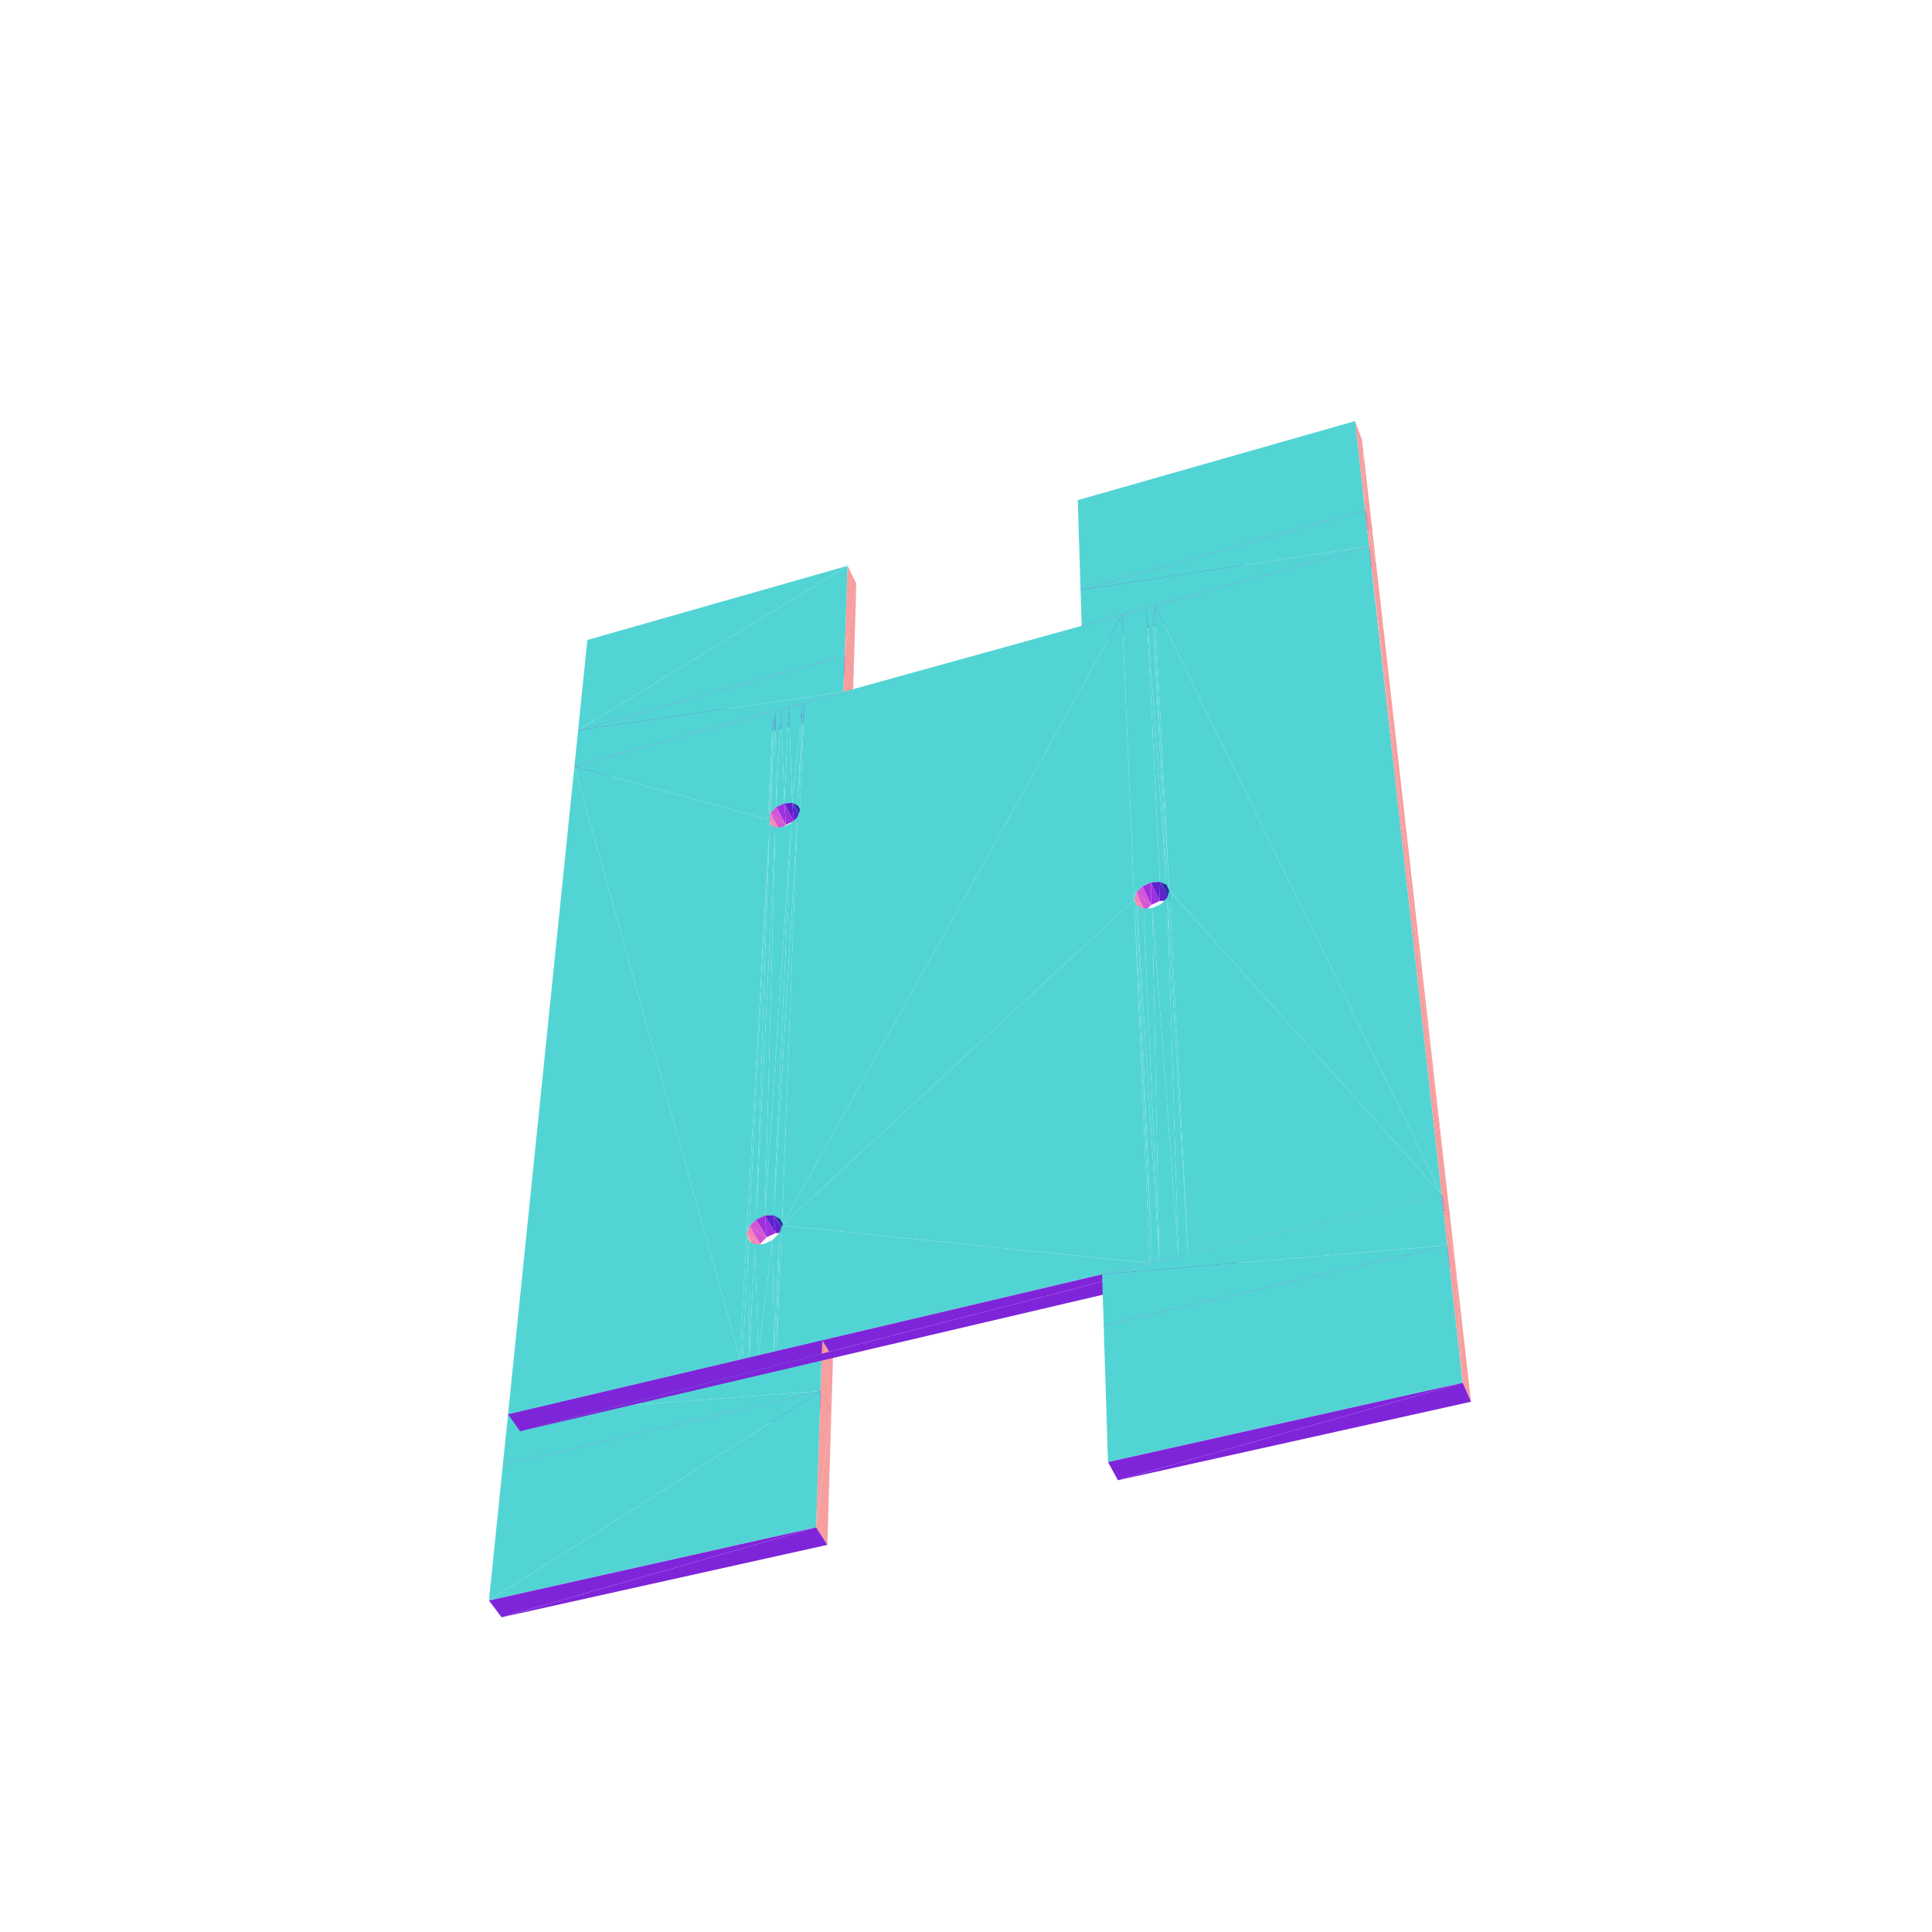
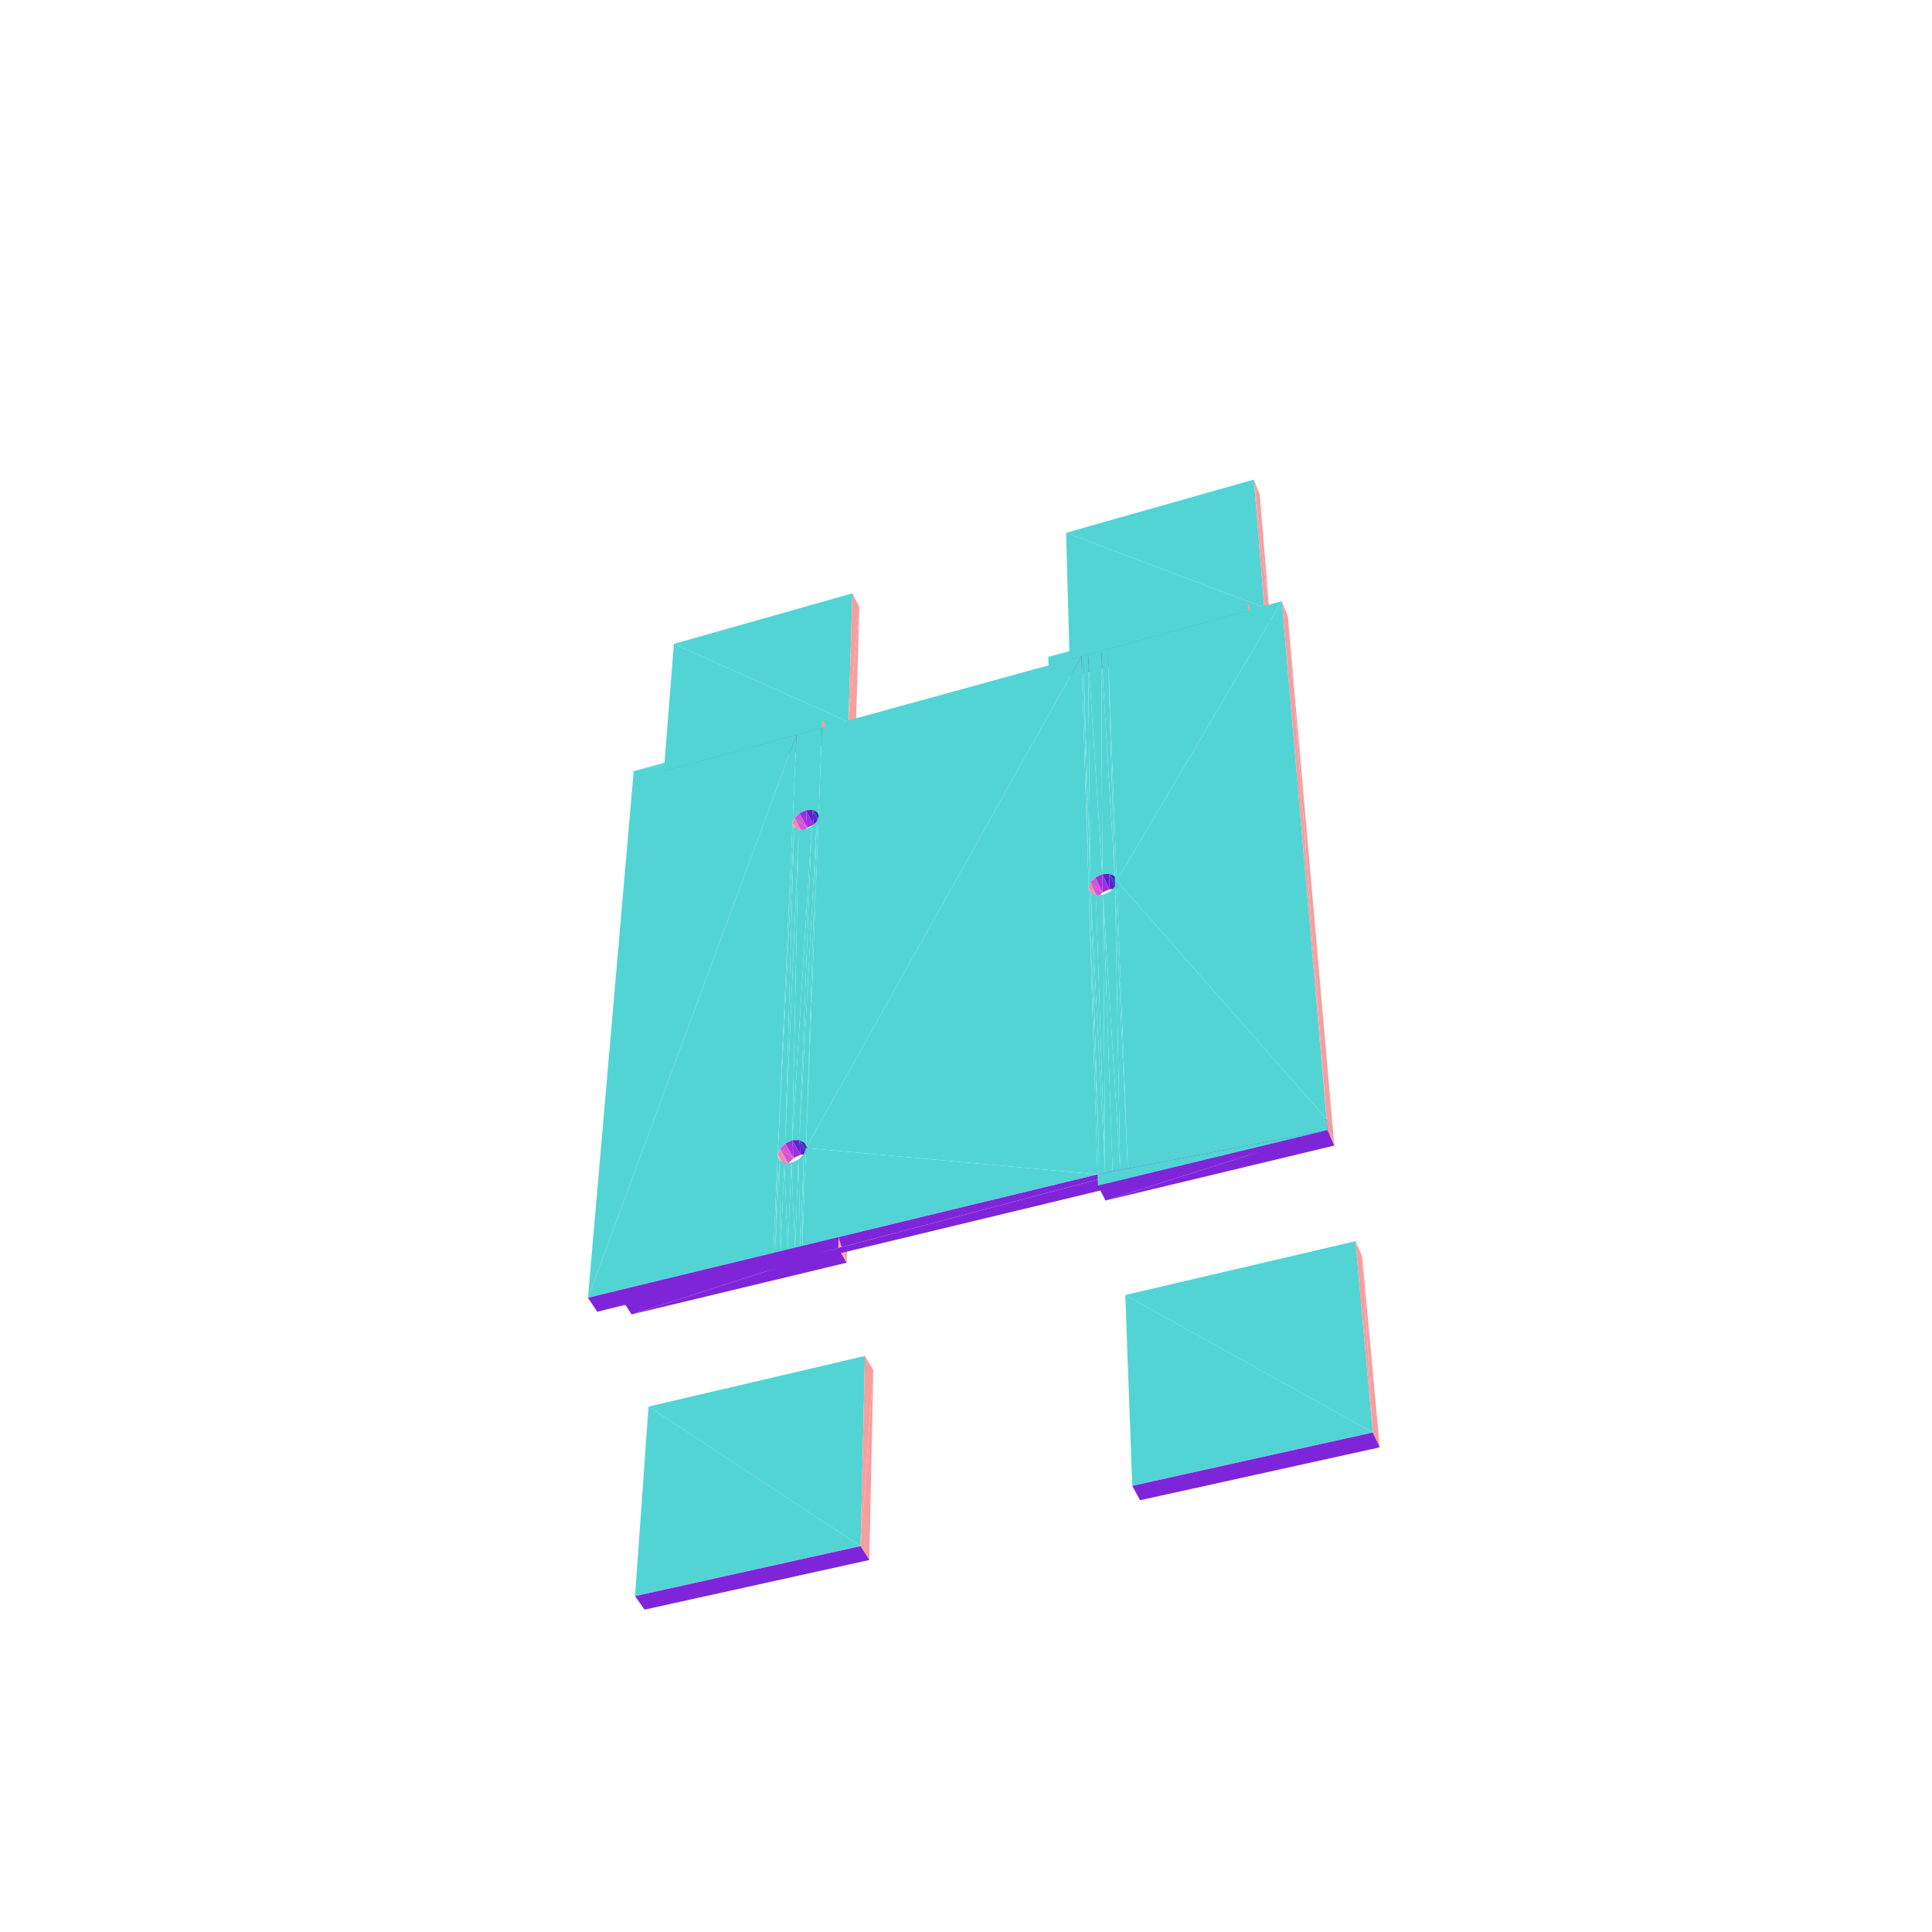
<svg xmlns="http://www.w3.org/2000/svg" viewBox="-250 -250 500 500" width="500" height="500">
-   <path d="M-100.386,-61.028L-30.654,-103.575L-97.995,-84.373z" style="fill:rgb(83,212,212)" />
-   <path d="M-31.415,-80.299L-28.386,-98.994L-30.654,-103.575z" style="fill:rgb(247,158,158)" />
-   <path d="M-30.654,-103.575L-100.386,-61.028L-31.415,-80.299z" style="fill:rgb(83,212,212)" />
-   <path d="M-97.822,-56.586L-31.415,-80.299L-100.386,-61.028z" style="fill:rgb(127,37,217)" />
-   <path d="M-28.386,-98.994L-31.415,-80.299L-29.088,-75.701z" style="fill:rgb(247,158,158)" />
-   <path d="M-31.415,-80.299L-97.822,-56.586L-29.088,-75.701z" style="fill:rgb(127,37,217)" />
-   <path d="M-31.72,-70.952L-100.386,-61.028L-101.346,-51.659z" style="fill:rgb(83,212,212)" />
-   <path d="M-98.753,-47.213L-31.72,-70.952L-101.346,-51.659z" style="fill:rgb(127,37,217)" />
-   <path d="M-100.386,-61.028L-31.72,-70.952L-31.415,-80.299z" style="fill:rgb(83,212,212)" />
-   <path d="M-31.72,-70.952L-98.753,-47.213L-29.37,-66.348z" style="fill:rgb(127,37,217)" />
-   <path d="M-31.72,-70.952L-29.088,-75.701L-31.415,-80.299zM-29.088,-75.701L-31.72,-70.952L-29.37,-66.348z" style="fill:rgb(247,158,158)" />
-   <path d="M-51.288,-37.947L-49.858,-65.926L-101.346,-51.659zM28.923,-120.563L103.287,-117.936L100.703,-141.031zM103.287,-117.936L28.923,-120.563L29.652,-97.362zM-49.32,-66.075L-49.096,-41.122L-47.85,-66.483zM-49.32,-66.075L-49.858,-65.926L-50.659,-39.609zM-47.85,-66.483L-47.016,-42.083L-45.841,-67.039z" style="fill:rgb(83,212,212)" />
-   <path d="M103.287,-117.936L102.501,-136.147L100.703,-141.031z" style="fill:rgb(247,158,158)" />
-   <path d="M-45.841,-67.039L-44.972,-42.239L-43.83,-67.597zM-44.972,-42.239L-42.356,-68.005L-43.83,-67.597zM-43.508,-41.544L-41.817,-68.155L-42.356,-68.005z" style="fill:rgb(83,212,212)" />
-   <path d="M31.76,-92.622L103.287,-117.936L29.652,-97.362z" style="fill:rgb(127,37,217)" />
-   <path d="M102.501,-136.147L103.287,-117.936L105.12,-113.024z" style="fill:rgb(247,158,158)" />
-   <path d="M-47.016,-42.083L-47.85,-66.483L-49.096,-41.122zM-49.096,-41.122L-49.32,-66.075L-50.659,-39.609zM-44.972,-42.239L-45.841,-67.039L-47.016,-42.083z" style="fill:rgb(83,212,212)" />
-   <path d="M103.287,-117.936L31.76,-92.622L105.12,-113.024z" style="fill:rgb(127,37,217)" />
-   <path d="M-42.356,-68.005L-44.972,-42.239L-43.508,-41.544zM-41.817,-68.155L-43.508,-41.544L-43.019,-40.181zM104.326,-108.65L29.652,-97.362L29.945,-88.04z" style="fill:rgb(83,212,212)" />
-   <path d="M-47.016,-42.083L-46.621,-36.543L-44.549,-37.5z" style="fill:rgb(158,48,222)" />
-   <path d="M-46.621,-36.543L-50.659,-39.609L-48.176,-35.033z" style="fill:rgb(212,85,213)" />
-   <path d="M-44.972,-42.239L-44.549,-37.5L-42.512,-37.65z" style="fill:rgb(96,32,206)" />
-   <path d="M32.072,-83.293L104.326,-108.65L29.945,-88.04z" style="fill:rgb(127,37,217)" />
-   <path d="M-46.621,-36.543L-47.016,-42.083L-49.096,-41.122z" style="fill:rgb(158,48,222)" />
-   <path d="M-41.051,-36.952L-44.972,-42.239L-42.512,-37.65z" style="fill:rgb(42,41,169)" />
-   <path d="M-48.176,-35.033L-51.288,-37.947L-48.799,-33.372z" style="fill:rgb(243,133,180)" />
-   <path d="M-50.659,-39.609L-46.621,-36.543L-49.096,-41.122z" style="fill:rgb(212,85,213)" />
-   <path d="M-44.549,-37.5L-44.972,-42.239L-47.016,-42.083z" style="fill:rgb(96,32,206)" />
-   <path d="M29.652,-97.362L104.326,-108.65L103.287,-117.936z" style="fill:rgb(83,212,212)" />
-   <path d="M-51.288,-37.947L-48.176,-35.033L-50.659,-39.609z" style="fill:rgb(243,133,180)" />
-   <path d="M-51.288,-37.947L-48.321,-32.003L-48.799,-33.372z" style="fill:rgb(243,180,133)" />
-   <path d="M-44.972,-42.239L-41.051,-36.952L-43.508,-41.544z" style="fill:rgb(42,41,169)" />
-   <path d="M-48.321,-32.003L-51.288,-37.947L-50.812,-36.579z" style="fill:rgb(243,180,133)" />
-   <path d="M103.287,-117.936L106.173,-103.729L105.12,-113.024z" style="fill:rgb(247,158,158)" />
-   <path d="M104.326,-108.65L32.072,-83.293L106.173,-103.729z" style="fill:rgb(127,37,217)" />
-   <path d="M106.173,-103.729L103.287,-117.936L104.326,-108.65z" style="fill:rgb(247,158,158)" />
-   <path d="M40.97,-91.094L45.681,-20.607L42.506,-91.52zM40.407,-90.939L44.08,-18.971L40.97,-91.094zM42.506,-91.52L47.92,-21.635L44.607,-92.102zM47.92,-21.635L46.711,-92.685L44.607,-92.102zM46.711,-92.685L51.922,-21.004L48.252,-93.112zM48.252,-93.112L52.615,-19.508L48.816,-93.269zM-41.817,-68.155L-47.632,67.147L40.407,-90.939zM-56.775,69.375L-50.812,-36.579L-49.858,-65.926zM-101.346,-51.659L-58.436,101.855L-51.288,-37.947zM-50.812,-36.579L-54.336,65.612L-49.353,-35.874zM-49.353,-35.874L-52.035,64.561L-47.301,-36.025zM-52.035,64.561L-45.208,-36.992L-47.301,-36.025zM-49.777,64.498L-43.64,-38.515L-45.208,-36.992zM-43.64,-38.515L-47.632,67.147L-43.019,-40.181zM47.92,-21.635L42.506,-91.52L45.681,-20.607zM45.681,-20.607L40.97,-91.094L44.08,-18.971zM46.711,-92.685L47.92,-21.635L50.203,-21.781zM44.08,-18.971L40.407,-90.939L43.545,-17.16z" style="fill:rgb(83,212,212)" />
-   <path d="M-47.632,67.147L-41.817,-68.155L-45.208,10.752z" style="fill:rgb(255,127,127)" />
-   <path d="M51.922,-21.004L46.711,-92.685L50.203,-21.781zM52.615,-19.508L48.252,-93.112L51.922,-21.004zM40.407,-90.939L-47.632,67.147L43.545,-17.16zM48.816,-93.269L123.092,59.083L104.326,-108.65z" style="fill:rgb(83,212,212)" />
-   <path d="M47.92,-21.635L47.901,-15.797L50.13,-16.819z" style="fill:rgb(158,48,222)" />
-   <path d="M47.901,-15.797L44.08,-18.971L46.31,-14.165z" style="fill:rgb(212,85,213)" />
-   <path d="M50.203,-21.781L50.13,-16.819L52.405,-16.96z" style="fill:rgb(96,32,206)" />
-   <path d="M104.326,-108.65L125.175,64.038L106.173,-103.729z" style="fill:rgb(247,158,158)" />
-   <path d="M47.901,-15.797L47.92,-21.635L45.681,-20.607z" style="fill:rgb(158,48,222)" />
-   <path d="M54.12,-16.179L50.203,-21.781L52.405,-16.96z" style="fill:rgb(42,41,169)" />
-   <path d="M46.31,-14.165L43.545,-17.16L45.78,-12.355z" style="fill:rgb(243,133,180)" />
-   <path d="M44.08,-18.971L47.901,-15.797L45.681,-20.607z" style="fill:rgb(212,85,213)" />
-   <path d="M50.13,-16.819L50.203,-21.781L47.92,-21.635z" style="fill:rgb(96,32,206)" />
-   <path d="M43.545,-17.16L46.31,-14.165L44.08,-18.971z" style="fill:rgb(243,133,180)" />
-   <path d="M43.545,-17.16L46.459,-10.851L45.78,-12.355z" style="fill:rgb(243,180,133)" />
-   <path d="M54.814,-14.681L51.922,-21.004L54.12,-16.179z" style="fill:rgb(11,74,121)" />
-   <path d="M50.203,-21.781L54.12,-16.179L51.922,-21.004z" style="fill:rgb(42,41,169)" />
-   <path d="M-54.336,65.612L-50.812,-36.579L-56.07,67.372zM-52.035,64.561L-49.353,-35.874L-54.336,65.612z" style="fill:rgb(83,212,212)" />
-   <path d="M46.459,-10.851L43.545,-17.16L44.223,-15.658z" style="fill:rgb(243,180,133)" />
-   <path d="M-50.812,-36.579L-56.775,69.375L-56.07,67.372z" style="fill:rgb(83,212,212)" />
-   <path d="M51.922,-21.004L54.814,-14.681L52.615,-19.508z" style="fill:rgb(11,74,121)" />
-   <path d="M-45.208,-36.992L-52.035,64.561L-49.777,64.498zM-43.64,-38.515L-49.777,64.498L-48.165,65.443zM-47.632,67.147L-43.64,-38.515L-48.165,65.443zM-58.436,101.855L-101.346,-51.659L-118.52,116.012zM52.615,-19.508L123.092,59.083L48.816,-93.269z" style="fill:rgb(83,212,212)" />
-   <path d="M-52.035,64.561L-51.574,70.178L-49.283,69.133z" style="fill:rgb(158,48,222)" />
-   <path d="M-51.574,70.178L-56.07,67.372L-53.298,71.934z" style="fill:rgb(212,85,213)" />
-   <path d="M-49.777,64.498L-49.283,69.133L-47.033,69.074z" style="fill:rgb(96,32,206)" />
-   <path d="M-51.574,70.178L-52.035,64.561L-54.336,65.612z" style="fill:rgb(158,48,222)" />
-   <path d="M-45.424,70.022L-49.777,64.498L-47.033,69.074z" style="fill:rgb(42,41,169)" />
-   <path d="M-53.298,71.934L-56.775,69.375L-53.995,73.933z" style="fill:rgb(243,133,180)" />
-   <path d="M-56.07,67.372L-51.574,70.178L-54.336,65.612z" style="fill:rgb(212,85,213)" />
-   <path d="M-49.283,69.133L-49.777,64.498L-52.035,64.561z" style="fill:rgb(96,32,206)" />
-   <path d="M-56.775,69.375L-53.298,71.934L-56.07,67.372z" style="fill:rgb(243,133,180)" />
-   <path d="M-56.775,69.375L-53.475,75.644L-53.995,73.933z" style="fill:rgb(243,180,133)" />
-   <path d="M43.545,-17.16L48.207,76.727L44.223,-15.658z" style="fill:rgb(83,212,212)" />
-   <path d="M-49.777,64.498L-45.424,70.022L-48.165,65.443z" style="fill:rgb(42,41,169)" />
-   <path d="M44.223,-15.658L50.018,76.3L45.937,-14.869z" style="fill:rgb(83,212,212)" />
-   <path d="M-53.475,75.644L-56.775,69.375L-56.258,71.085z" style="fill:rgb(243,180,133)" />
-   <path d="M50.018,76.3L48.231,-15.009L45.937,-14.869zM52.09,-17.691L57.459,74.547L52.615,-19.508zM54.976,75.132L52.09,-17.691L50.485,-16.043zM48.231,-15.009L54.976,75.132L50.485,-16.043zM43.545,-17.16L-47.632,67.147L47.544,76.883zM-56.775,69.375L-57.807,101.707L-56.258,71.085zM-56.258,71.085L-56.088,101.302L-54.651,72.043zM-48.327,69.156L-49.028,99.638L-47.632,67.147zM-54.651,72.043L-53.737,100.748L-52.384,71.988zM-53.737,100.748L-50.067,70.93L-52.384,71.988zM-50.067,70.93L-49.66,99.787L-48.327,69.156zM-57.807,101.707L-56.775,69.375L-58.436,101.855z" style="fill:rgb(83,212,212)" />
-   <path d="M125.175,64.038L104.326,-108.65L123.092,59.083z" style="fill:rgb(247,158,158)" />
-   <path d="M-56.088,101.302L-56.258,71.085L-57.807,101.707zM-53.737,100.748L-54.651,72.043L-56.088,101.302zM-50.067,70.93L-53.737,100.748L-51.384,100.193zM-49.028,99.638L-48.327,69.156L-49.66,99.787zM-49.66,99.787L-50.067,70.93L-51.384,100.193zM48.207,76.727L43.545,-17.16L47.544,76.883zM50.018,76.3L44.223,-15.658L48.207,76.727zM-37.636,109.988L-118.52,116.012L-119.86,129.094zM48.231,-15.009L50.018,76.3L52.495,75.717zM54.976,75.132L48.231,-15.009L52.495,75.717zM52.09,-17.691L54.976,75.132L56.793,74.704zM57.459,74.547L52.09,-17.691L56.793,74.704zM47.544,76.883L-47.632,67.147L-49.028,99.638z" style="fill:rgb(83,212,212)" />
-   <path d="M-116.707,133.48L-37.636,109.988L-119.86,129.094z" style="fill:rgb(127,37,217)" />
-   <path d="M-118.52,116.012L-37.636,109.988L-37.207,96.853z" style="fill:rgb(83,212,212)" />
-   <path d="M-115.408,120.411L123.092,59.083L-118.52,116.012z" style="fill:rgb(127,37,217)" />
-   <path d="M123.092,59.083L52.615,-19.508L57.459,74.547z" style="fill:rgb(83,212,212)" />
-   <path d="M-37.207,96.853L-34.821,114.559L-34.426,101.436z" style="fill:rgb(247,158,158)" />
-   <path d="M-37.636,109.988L-116.707,133.48L-34.821,114.559z" style="fill:rgb(127,37,217)" />
-   <path d="M-34.821,114.559L-37.207,96.853L-37.636,109.988z" style="fill:rgb(247,158,158)" />
-   <path d="M-123.456,164.209L-37.636,109.988L-119.86,129.094z" style="fill:rgb(83,212,212)" />
-   <path d="M123.092,59.083L-115.408,120.411L125.175,64.038z" style="fill:rgb(127,37,217)" />
-   <path d="M-38.79,145.275L-34.821,114.559L-37.636,109.988z" style="fill:rgb(247,158,158)" />
-   <path d="M-37.636,109.988L-123.456,164.209L-38.79,145.275z" style="fill:rgb(83,212,212)" />
-   <path d="M-120.192,168.553L-38.79,145.275L-123.456,164.209z" style="fill:rgb(127,37,217)" />
-   <path d="M-34.821,114.559L-38.79,145.275L-35.883,149.807z" style="fill:rgb(247,158,158)" />
-   <path d="M-38.79,145.275L-120.192,168.553L-35.883,149.807z" style="fill:rgb(127,37,217)" />
-   <path d="M124.571,72.295L35.218,79.788L35.632,92.962z" style="fill:rgb(83,212,212)" />
-   <path d="M38.132,97.702L124.571,72.295L35.632,92.962z" style="fill:rgb(127,37,217)" />
-   <path d="M35.218,79.788L124.571,72.295L123.092,59.083z" style="fill:rgb(83,212,212)" />
-   <path d="M123.092,59.083L126.671,77.243L125.175,64.038z" style="fill:rgb(247,158,158)" />
-   <path d="M124.571,72.295L38.132,97.702L126.671,77.243z" style="fill:rgb(127,37,217)" />
-   <path d="M126.671,77.243L123.092,59.083L124.571,72.295z" style="fill:rgb(247,158,158)" />
-   <path d="M35.632,92.962L128.549,107.853L124.571,72.295zM128.549,107.853L35.632,92.962L36.745,128.383z" style="fill:rgb(83,212,212)" />
-   <path d="M128.549,107.853L126.671,77.243L124.571,72.295z" style="fill:rgb(247,158,158)" />
-   <path d="M39.317,133.087L128.549,107.853L36.745,128.383z" style="fill:rgb(127,37,217)" />
-   <path d="M126.671,77.243L128.549,107.853L130.695,112.77z" style="fill:rgb(247,158,158)" />
-   <path d="M128.549,107.853L39.317,133.087L130.695,112.77z" style="fill:rgb(127,37,217)" />
+   <path d="M-75.598,-83.364L-30.427,-63.175L-29.391,-96.454z" style="fill:rgb(83,212,212)" />
+   <path d="M-30.427,-63.175L-27.589,-92.827L-29.391,-96.454z" style="fill:rgb(247,158,158)" />
+   <path d="M-30.427,-63.175L-75.598,-83.364L-78.229,-50.026z" style="fill:rgb(83,212,212)" />
+   <path d="M-27.589,-92.827L-30.427,-63.175L-28.558,-59.531z" style="fill:rgb(247,158,158)" />
+   <path d="M-76.227,-46.468L-30.427,-63.175L-78.229,-50.026zM-30.427,-63.175L-76.227,-46.468L-28.558,-59.531z" style="fill:rgb(127,37,217)" />
+   <path d="M25.894,-112.115L77.202,-92.781L74.507,-125.886z" style="fill:rgb(83,212,212)" />
+   <path d="M74.507,-125.886L78.756,-88.939L76.016,-122.07z" style="fill:rgb(247,158,158)" />
+   <path d="M77.202,-92.781L25.894,-112.115L26.819,-78.922z" style="fill:rgb(83,212,212)" />
+   <path d="M78.756,-88.939L74.507,-125.886L77.202,-92.781z" style="fill:rgb(247,158,158)" />
+   <path d="M-84.121,-44.572L-37.272,-61.677L-86.201,-48.213z" style="fill:rgb(127,37,217)" />
+   <path d="M-37.272,-61.677L-86.008,-50.435L-86.201,-48.213z" style="fill:rgb(83,212,212)" />
+   <path d="M28.523,-75.173L77.202,-92.781L26.819,-78.922zM-37.272,-61.677L-84.121,-44.572L-35.332,-57.945z" style="fill:rgb(127,37,217)" />
+   <path d="M-86.008,-50.435L-37.272,-61.677L-37.187,-63.896z" style="fill:rgb(83,212,212)" />
+   <path d="M77.202,-92.781L28.523,-75.173L78.756,-88.939z" style="fill:rgb(127,37,217)" />
+   <path d="M-37.187,-63.896L-35.332,-57.945L-35.253,-60.164zM-35.332,-57.945L-37.187,-63.896L-37.272,-61.677z" style="fill:rgb(247,158,158)" />
+   <path d="M-43.424,-59.984L-43.115,-39.511L-42.219,-60.316zM-42.219,-60.316L-41.419,-40.295L-40.571,-60.769zM-44.891,-36.922L-43.424,-59.984L-43.865,-59.863zM-40.571,-60.769L-39.749,-40.42L-38.922,-61.223zM-39.749,-40.42L-37.714,-61.555L-38.922,-61.223zM-38.55,-39.852L-37.272,-61.677L-37.714,-61.555zM-41.419,-40.295L-42.219,-60.316L-43.115,-39.511zM-43.115,-39.511L-43.424,-59.984L-44.385,-38.278zM-39.749,-40.42L-40.571,-60.769L-41.419,-40.295zM-43.424,-59.984L-44.891,-36.922L-44.385,-38.278zM-37.714,-61.555L-39.749,-40.42L-38.55,-39.852zM-37.272,-61.677L-38.55,-39.852L-38.145,-38.74z" style="fill:rgb(83,212,212)" />
+   <path d="M-41.419,-40.295L-41.116,-35.782L-39.426,-36.562z" style="fill:rgb(158,48,222)" />
+   <path d="M23.129,-73.969L73.003,-92.021L21.362,-77.811z" style="fill:rgb(127,37,217)" />
+   <path d="M-41.116,-35.782L-44.385,-38.278L-42.381,-34.55z" style="fill:rgb(212,85,213)" />
+   <path d="M73.003,-92.021L21.313,-80.025L21.362,-77.811z" style="fill:rgb(83,212,212)" />
+   <path d="M-39.749,-40.42L-39.426,-36.562L-37.76,-36.684z" style="fill:rgb(96,32,206)" />
+   <path d="M-41.116,-35.782L-41.419,-40.295L-43.115,-39.511z" style="fill:rgb(158,48,222)" />
+   <path d="M-36.563,-36.113L-39.749,-40.42L-37.76,-36.684z" style="fill:rgb(42,41,169)" />
+   <path d="M-42.381,-34.55L-44.891,-36.922L-42.883,-33.195z" style="fill:rgb(243,133,180)" />
+   <path d="M-44.385,-38.278L-41.116,-35.782L-43.115,-39.511z" style="fill:rgb(212,85,213)" />
+   <path d="M-39.426,-36.562L-39.749,-40.42L-41.419,-40.295z" style="fill:rgb(96,32,206)" />
+   <path d="M-44.891,-36.922L-42.381,-34.55L-44.385,-38.278z" style="fill:rgb(243,133,180)" />
+   <path d="M-44.891,-36.922L-42.485,-32.078L-42.883,-33.195z" style="fill:rgb(243,180,133)" />
+   <path d="M-39.749,-40.42L-36.563,-36.113L-38.55,-39.852z" style="fill:rgb(42,41,169)" />
+   <path d="M73.003,-92.021L23.129,-73.969L74.612,-88.081z" style="fill:rgb(127,37,217)" />
+   <path d="M-42.485,-32.078L-44.891,-36.922L-44.495,-35.806z" style="fill:rgb(243,180,133)" />
+   <path d="M21.313,-80.025L73.003,-92.021L72.833,-94.23z" style="fill:rgb(83,212,212)" />
+   <path d="M74.439,-90.291L73.003,-92.021L74.612,-88.081zM73.003,-92.021L74.439,-90.291L72.833,-94.23z" style="fill:rgb(247,158,158)" />
+   <path d="M-97.84,85.857L-43.865,-59.863L-86.201,-48.213zM32.189,-21.598L31.587,-80.625L30.336,-80.281zM31.587,-80.625L35.285,-23.74L33.296,-81.095zM31.745,-20.145L30.336,-80.281L29.879,-80.155zM35.285,-23.74L35.006,-81.566L33.296,-81.095zM35.006,-81.566L38.477,-23.237L36.259,-81.911zM36.718,-82.037L36.259,-81.911L38.477,-23.237zM-37.272,-61.677L-41.411,47.102L29.879,-80.155zM39.015,-22.038L81.737,-94.425L36.718,-82.037z" style="fill:rgb(83,212,212)" />
+   <path d="M-41.411,47.102L-37.272,-61.677L-38.145,-38.74z" style="fill:rgb(255,127,127)" />
+   <path d="M-48.728,48.919L-44.495,-35.806L-44.891,-36.922zM-44.495,-35.806L-46.793,45.95L-43.299,-35.231zM-43.299,-35.231L-44.953,45.107L-41.623,-35.353zM-44.953,45.107L-39.919,-36.14L-41.623,-35.353zM-43.143,45.041L-38.645,-37.381L-39.919,-36.14zM-38.645,-37.381L-41.411,47.102L-38.145,-38.74zM35.285,-23.74L31.587,-80.625L33.484,-22.913zM31.587,-80.625L32.189,-21.598L33.484,-22.913zM35.006,-81.566L35.285,-23.74L37.111,-23.859zM30.336,-80.281L31.745,-20.145L32.189,-21.598zM38.477,-23.237L35.006,-81.566L37.111,-23.859z" style="fill:rgb(83,212,212)" />
+   <path d="M35.285,-23.74L35.317,-19.031L37.111,-19.855z" style="fill:rgb(158,48,222)" />
+   <path d="M35.317,-19.031L32.189,-21.598L34.028,-17.719z" style="fill:rgb(212,85,213)" />
+   <path d="M37.111,-23.859L37.111,-19.855L38.933,-19.971z" style="fill:rgb(96,32,206)" />
+   <path d="M35.317,-19.031L35.285,-23.74L33.484,-22.913z" style="fill:rgb(158,48,222)" />
+   <path d="M93.308,39.594L83.319,-90.468L81.737,-94.425z" style="fill:rgb(247,158,158)" />
+   <path d="M40.296,-19.346L37.111,-23.859L38.933,-19.971z" style="fill:rgb(42,41,169)" />
+   <path d="M34.028,-17.719L31.745,-20.145L33.587,-16.266z" style="fill:rgb(243,133,180)" />
+   <path d="M32.189,-21.598L35.317,-19.031L33.484,-22.913z" style="fill:rgb(212,85,213)" />
+   <path d="M37.111,-19.855L37.111,-23.859L35.285,-23.74z" style="fill:rgb(96,32,206)" />
+   <path d="M31.745,-20.145L34.028,-17.719L32.189,-21.598z" style="fill:rgb(243,133,180)" />
+   <path d="M31.745,-20.145L34.116,-15.062L33.587,-16.266z" style="fill:rgb(243,180,133)" />
+   <path d="M37.111,-23.859L40.296,-19.346L38.477,-23.237z" style="fill:rgb(42,41,169)" />
+   <path d="M-46.793,45.95L-44.495,-35.806L-48.175,47.344zM-44.953,45.107L-43.299,-35.231L-46.793,45.95zM-44.495,-35.806L-48.728,48.919L-48.175,47.344z" style="fill:rgb(83,212,212)" />
+   <path d="M34.116,-15.062L31.745,-20.145L32.273,-18.942z" style="fill:rgb(243,180,133)" />
+   <path d="M-39.919,-36.14L-44.953,45.107L-43.143,45.041zM-38.645,-37.381L-43.143,45.041L-41.846,45.77zM-41.411,47.102L-38.645,-37.381L-41.846,45.77zM-43.865,-59.863L-97.84,85.857L-49.861,74.245zM38.577,-20.581L41.851,52.048L36.718,-82.037zM-41.411,47.102L34.048,53.937L29.879,-80.155zM81.737,-94.425L39.015,-22.038L93.308,39.594z" style="fill:rgb(83,212,212)" />
+   <path d="M-44.953,45.107L-44.611,49.677L-42.778,48.838z" style="fill:rgb(158,48,222)" />
+   <path d="M-44.611,49.677L-48.175,47.344L-45.986,51.068z" style="fill:rgb(212,85,213)" />
+   <path d="M-43.143,45.041L-42.778,48.838L-40.973,48.775z" style="fill:rgb(96,32,206)" />
+   <path d="M-44.611,49.677L-44.953,45.107L-46.793,45.95z" style="fill:rgb(158,48,222)" />
+   <path d="M-39.678,49.506L-43.143,45.041L-40.973,48.775z" style="fill:rgb(42,41,169)" />
+   <path d="M-45.986,51.068L-48.728,48.919L-46.535,52.642z" style="fill:rgb(243,133,180)" />
+   <path d="M-48.175,47.344L-44.611,49.677L-46.793,45.95z" style="fill:rgb(212,85,213)" />
+   <path d="M-42.778,48.838L-43.143,45.041L-44.953,45.107z" style="fill:rgb(96,32,206)" />
+   <path d="M-48.728,48.919L-45.986,51.068L-48.175,47.344z" style="fill:rgb(243,133,180)" />
+   <path d="M-48.728,48.919L-46.109,53.979L-46.535,52.642z" style="fill:rgb(243,180,133)" />
+   <path d="M31.745,-20.145L34.57,53.81L32.273,-18.942z" style="fill:rgb(83,212,212)" />
+   <path d="M-43.143,45.041L-39.678,49.506L-41.846,45.77z" style="fill:rgb(42,41,169)" />
+   <path d="M32.273,-18.942L35.996,53.465L33.636,-18.312z" style="fill:rgb(83,212,212)" />
+   <path d="M-46.109,53.979L-48.728,48.919L-48.304,50.256z" style="fill:rgb(243,180,133)" />
+   <path d="M35.996,53.465L35.469,-18.427L33.636,-18.312zM39.898,52.521L38.577,-20.581L37.279,-19.258zM35.469,-18.427L39.898,52.521L37.279,-19.258zM-48.728,48.919L-49.36,74.124L-48.304,50.256zM-48.304,50.256L-47.992,73.793L-47.01,50.993zM-41.958,48.682L-42.375,72.433L-41.411,47.102zM-47.01,50.993L-46.121,73.34L-45.194,50.931zM-43.344,50.085L-42.878,72.555L-41.958,48.682zM-45.194,50.931L-44.249,72.887L-43.344,50.085z" style="fill:rgb(83,212,212)" />
+   <path d="M83.319,-90.468L93.308,39.594L95.068,43.576z" style="fill:rgb(247,158,158)" />
+   <path d="M-49.36,74.124L-48.728,48.919L-49.861,74.245zM-47.992,73.793L-48.304,50.256L-49.36,74.124zM-46.121,73.34L-47.01,50.993L-47.992,73.793zM-44.249,72.887L-45.194,50.931L-46.121,73.34zM-42.375,72.433L-41.958,48.682L-42.878,72.555zM-42.878,72.555L-43.344,50.085L-44.249,72.887zM-88.93,86.522L-32.979,70.159L-88.703,83.646z" style="fill:rgb(83,212,212)" />
+   <path d="M-86.549,90.161L-33.065,73.041L-88.93,86.522z" style="fill:rgb(127,37,217)" />
+   <path d="M34.57,53.81L31.745,-20.145L34.048,53.937zM35.996,53.465L32.273,-18.942L34.57,53.81zM35.469,-18.427L35.996,53.465L37.946,52.993z" style="fill:rgb(83,212,212)" />
+   <path d="M-33.065,73.041L-86.549,90.161L-30.866,76.783z" style="fill:rgb(127,37,217)" />
+   <path d="M39.898,52.521L35.469,-18.427L37.946,52.993zM38.577,-20.581L39.898,52.521L41.328,52.175zM41.851,52.048L38.577,-20.581L41.328,52.175zM34.048,53.937L-41.411,47.102L-42.375,72.433zM-32.979,70.159L-88.93,86.522L-33.065,73.041z" style="fill:rgb(83,212,212)" />
+   <path d="M-32.979,70.159L-30.866,76.783L-30.787,73.902z" style="fill:rgb(247,158,158)" />
+   <path d="M-95.437,89.481L93.308,39.594L-97.84,85.857z" style="fill:rgb(127,37,217)" />
+   <path d="M93.308,39.594L39.015,-22.038L41.851,52.048z" style="fill:rgb(83,212,212)" />
+   <path d="M-30.866,76.783L-32.979,70.159L-33.065,73.041z" style="fill:rgb(247,158,158)" />
+   <path d="M93.308,39.594L-95.437,89.481L95.068,43.576z" style="fill:rgb(127,37,217)" />
+   <path d="M-82.164,114.02L-27.284,150.133L-26.157,100.916z" style="fill:rgb(83,212,212)" />
+   <path d="M-27.284,150.133L-23.983,104.553L-26.157,100.916z" style="fill:rgb(247,158,158)" />
+   <path d="M-27.284,150.133L-82.164,114.02L-85.653,163.079z" style="fill:rgb(83,212,212)" />
+   <path d="M36.109,60.692L93.558,42.486L34.138,56.825z" style="fill:rgb(127,37,217)" />
+   <path d="M93.558,42.486L34.048,53.937L34.138,56.825z" style="fill:rgb(83,212,212)" />
+   <path d="M93.558,42.486L36.109,60.692L95.321,46.467z" style="fill:rgb(127,37,217)" />
+   <path d="M34.048,53.937L93.558,42.486L93.308,39.594z" style="fill:rgb(83,212,212)" />
+   <path d="M-23.983,104.553L-27.284,150.133L-25.012,153.728zM93.308,39.594L95.321,46.467L95.068,43.576zM95.321,46.467L93.308,39.594L93.558,42.486z" style="fill:rgb(247,158,158)" />
+   <path d="M-83.183,166.57L-27.284,150.133L-85.653,163.079zM-27.284,150.133L-83.183,166.57L-25.012,153.728z" style="fill:rgb(127,37,217)" />
+   <path d="M41.219,85.153L105.28,120.732L100.793,71.215z" style="fill:rgb(83,212,212)" />
+   <path d="M105.28,120.732L102.529,75.084L100.793,71.215z" style="fill:rgb(247,158,158)" />
+   <path d="M105.28,120.732L41.219,85.153L43.026,134.539z" style="fill:rgb(83,212,212)" />
+   <path d="M102.529,75.084L105.28,120.732L107.074,124.568z" style="fill:rgb(247,158,158)" />
+   <path d="M45.049,138.261L105.28,120.732L43.026,134.539zM105.28,120.732L45.049,138.261L107.074,124.568z" style="fill:rgb(127,37,217)" />
</svg>
